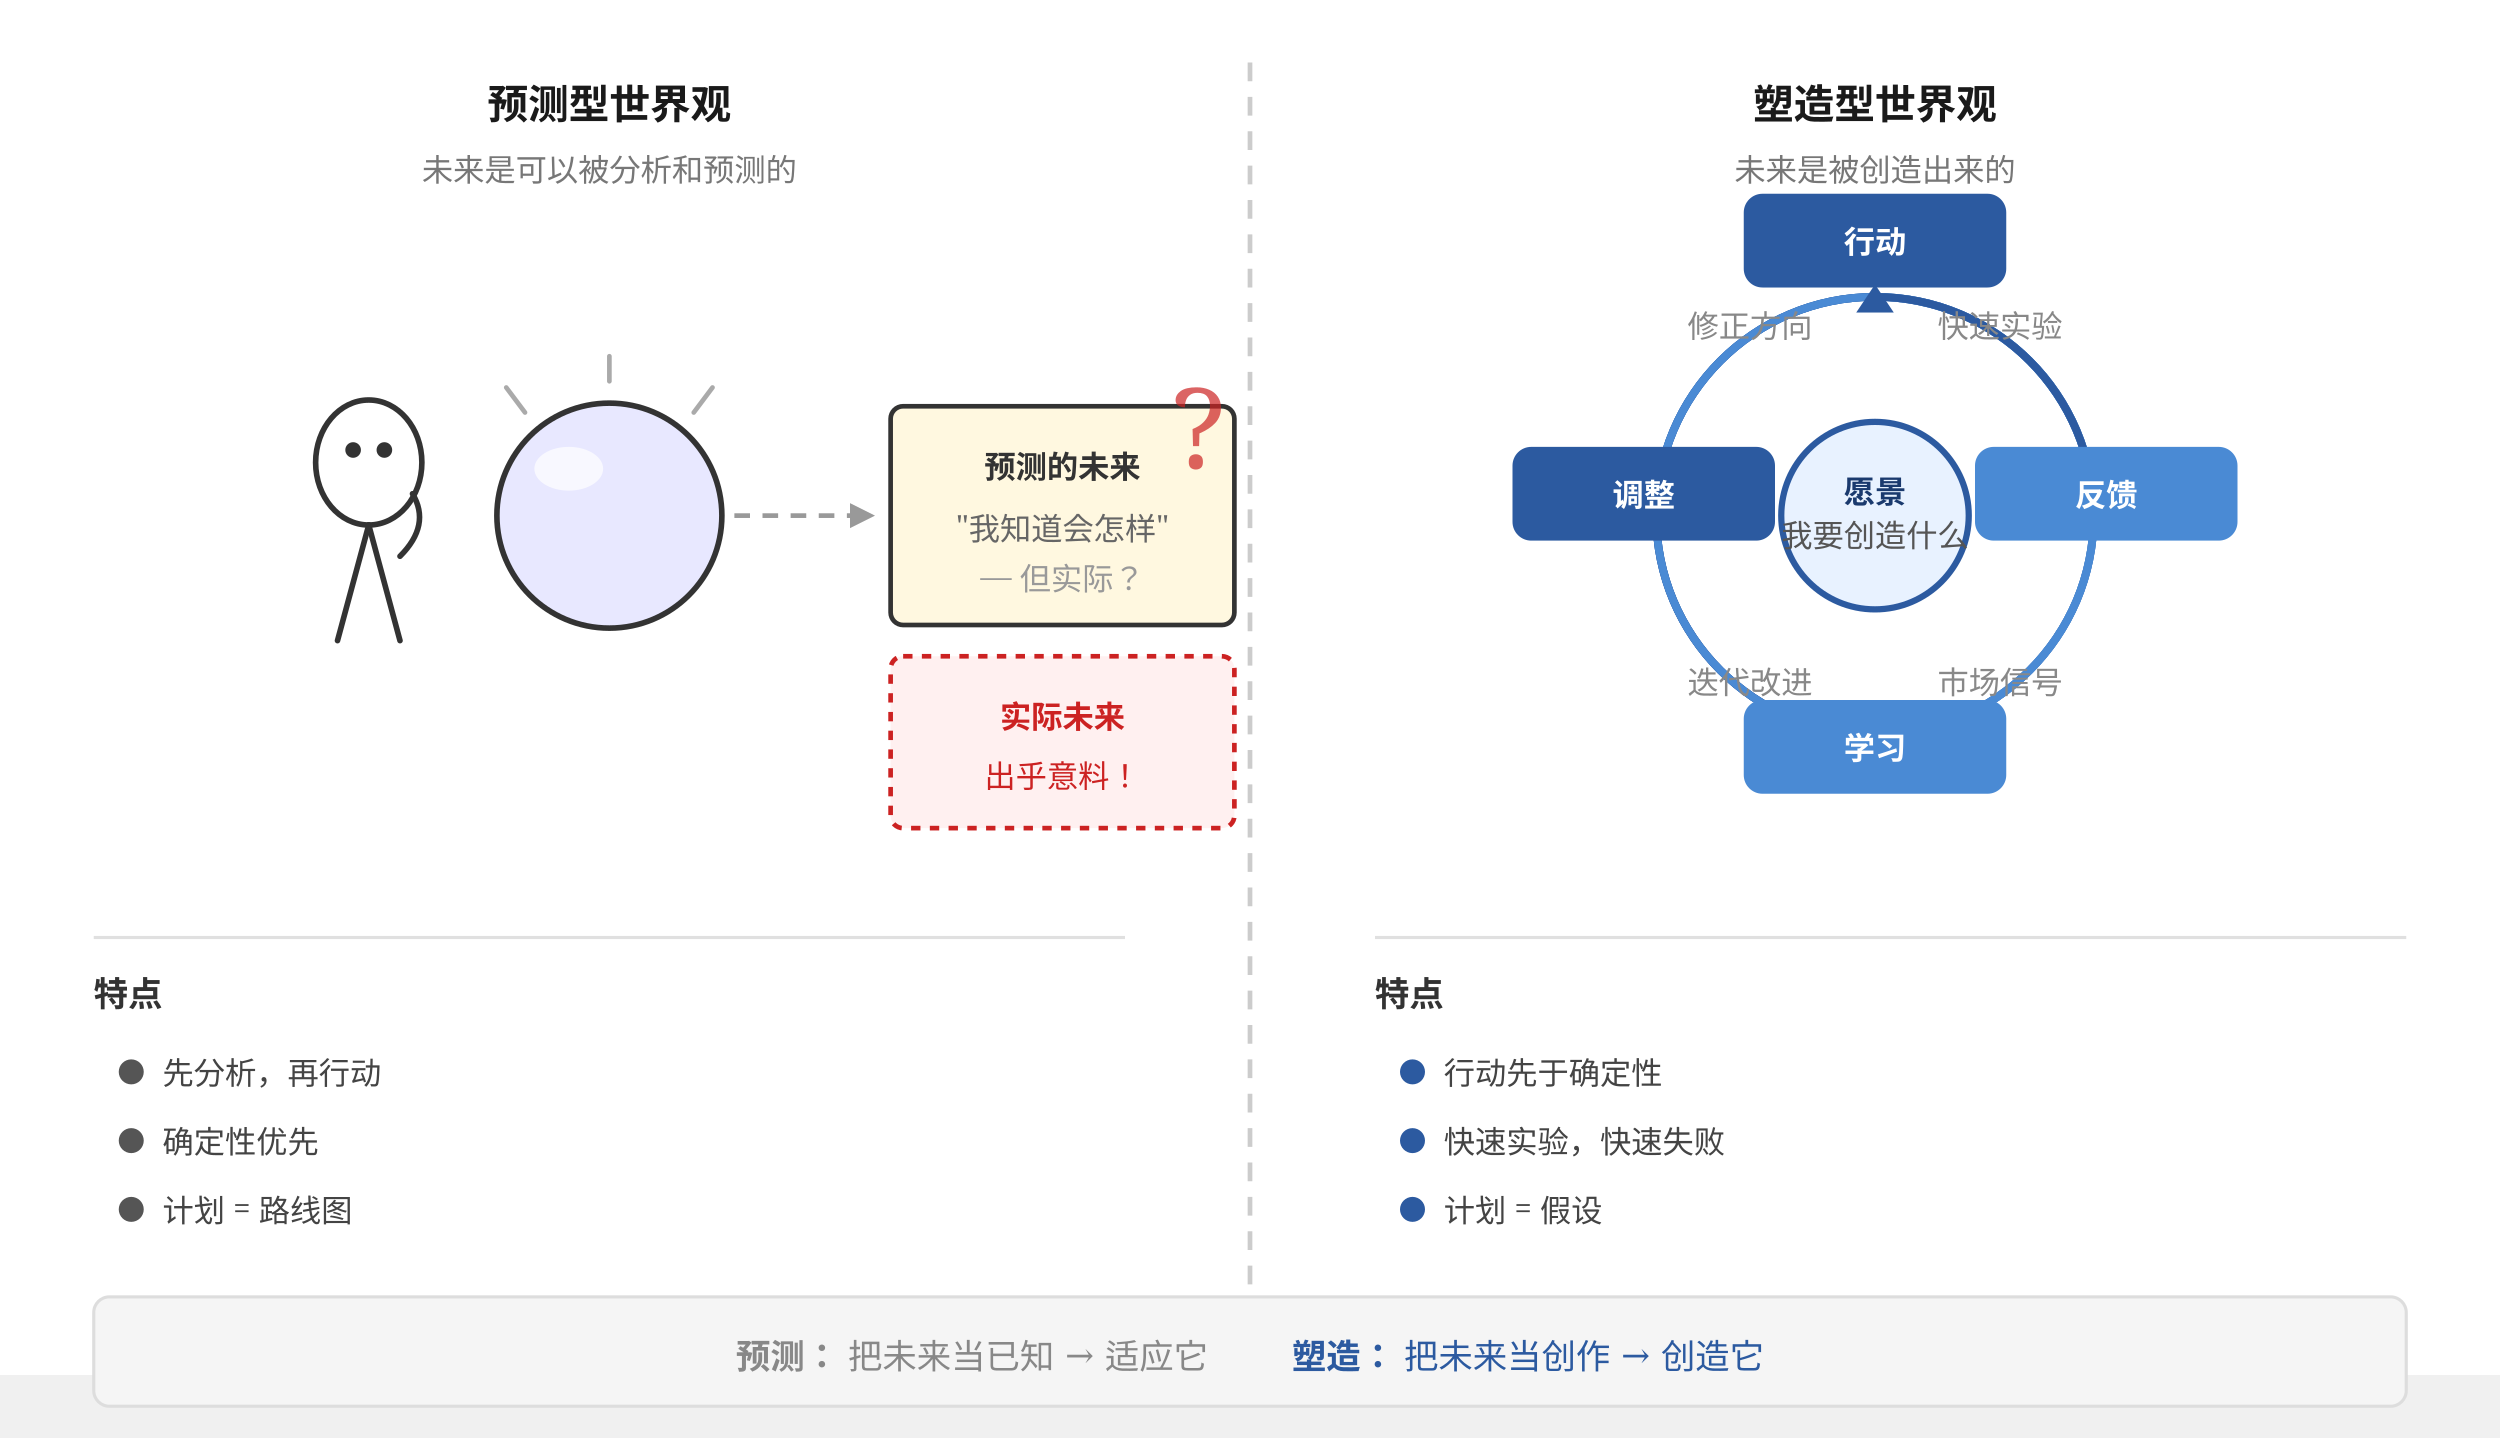
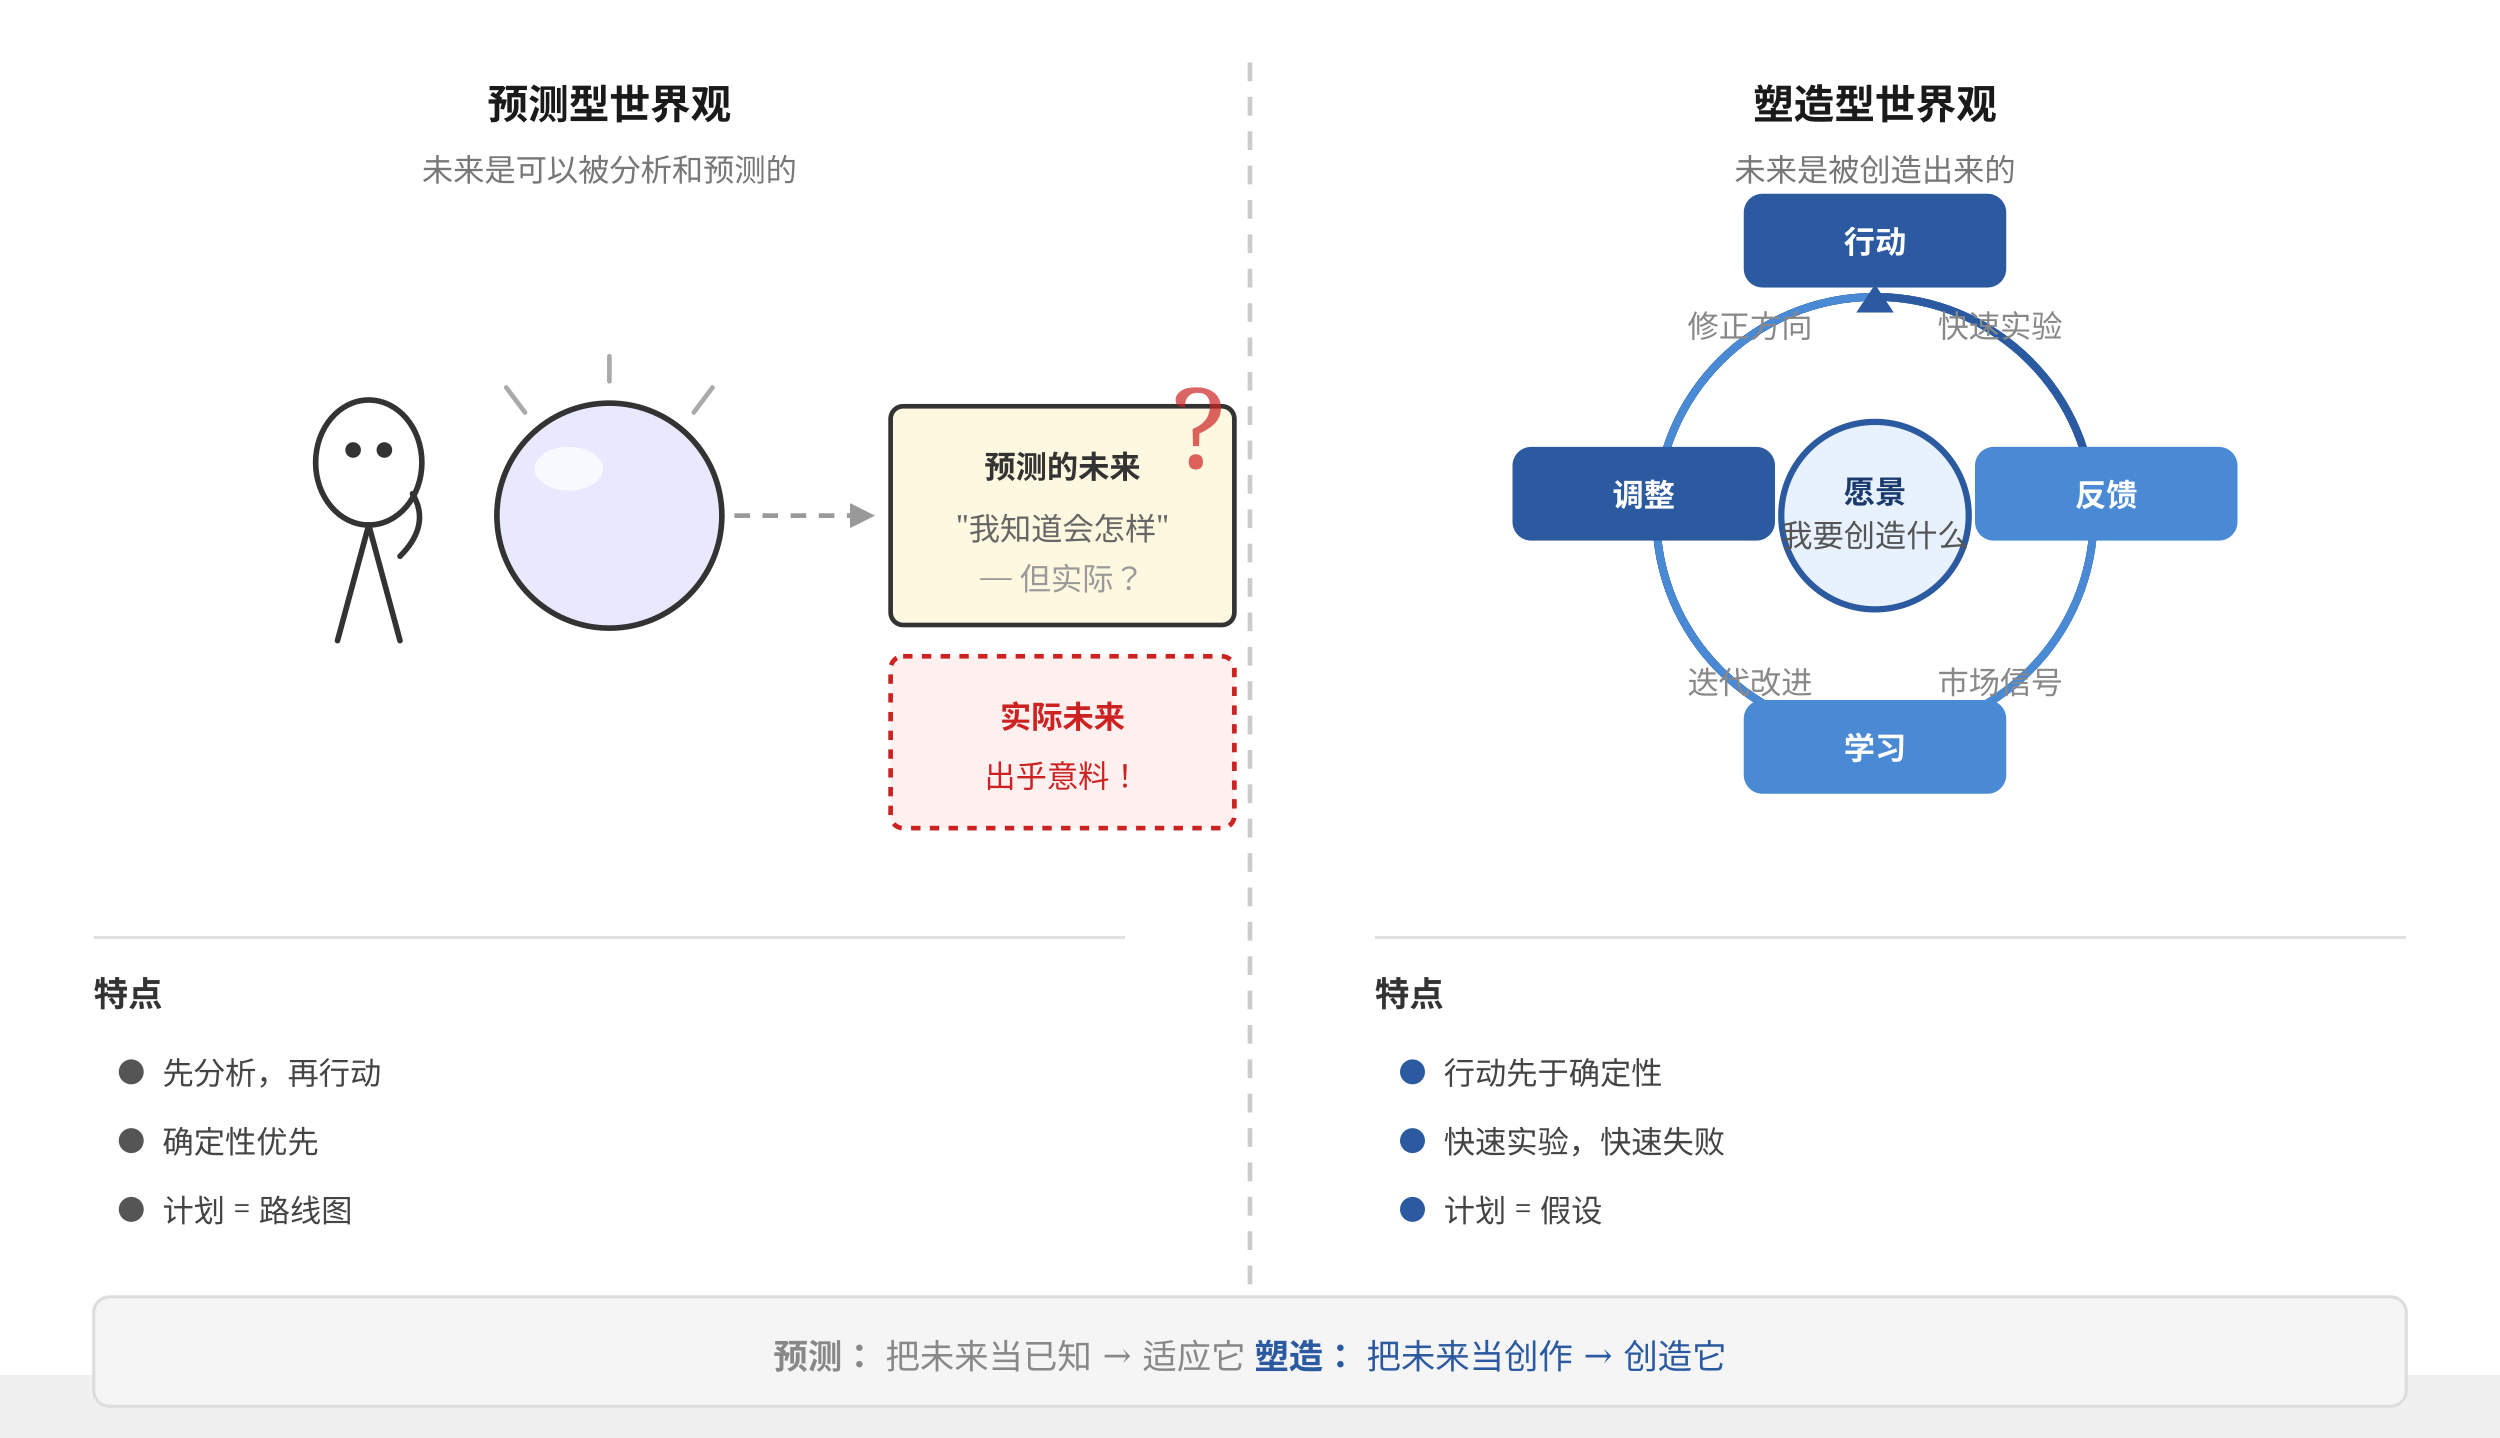
<svg xmlns="http://www.w3.org/2000/svg" viewBox="0 0 800 460" style="font-family: 'Songti SC', serif; background: #fefefe;">
  <rect width="800" height="440" fill="white" />
  <text x="195" y="38" text-anchor="middle" font-size="13" font-weight="bold" fill="#1a1a1a">预测型世界观</text>
  <text x="195" y="58" text-anchor="middle" font-size="10" fill="#777">未来是可以被分析和预测的</text>
  <circle cx="195" cy="165" r="36" fill="#e8e8ff" stroke="#333" stroke-width="1.8" />
  <ellipse cx="182" cy="150" rx="11" ry="7" fill="white" opacity="0.7" />
  <line x1="168" y1="132" x2="162" y2="124" stroke="#aaa" stroke-width="1.5" stroke-linecap="round" />
  <line x1="222" y1="132" x2="228" y2="124" stroke="#aaa" stroke-width="1.5" stroke-linecap="round" />
  <line x1="195" y1="122" x2="195" y2="114" stroke="#aaa" stroke-width="1.5" stroke-linecap="round" />
  <ellipse cx="118" cy="148" rx="17" ry="20" fill="none" stroke="#333" stroke-width="1.8" />
  <circle cx="113" cy="144" r="2.5" fill="#333" />
  <circle cx="123" cy="144" r="2.5" fill="#333" />
  <line x1="118" y1="168" x2="108" y2="205" stroke="#333" stroke-width="1.8" stroke-linecap="round" />
  <line x1="118" y1="168" x2="128" y2="205" stroke="#333" stroke-width="1.8" stroke-linecap="round" />
  <path d="M128 178 Q138 168 132 158" fill="none" stroke="#333" stroke-width="1.8" stroke-linecap="round" />
  <line x1="235" y1="165" x2="272" y2="165" stroke="#999" stroke-width="1.5" stroke-dasharray="5,4" />
  <polygon points="280,165 272,161 272,169" fill="#999" />
  <rect x="285" y="130" width="110" height="70" rx="4" fill="#fff8e0" stroke="#333" stroke-width="1.5" />
  <text x="340" y="153" text-anchor="middle" font-size="10" font-weight="bold" fill="#333">预测的未来</text>
  <text x="340" y="172" text-anchor="middle" font-size="10" fill="#666">"我知道会怎样"</text>
  <text x="340" y="188" text-anchor="middle" font-size="10" fill="#999">— 但实际？</text>
  <text x="375" y="150" font-size="36" fill="#cc2222" opacity="0.7">?</text>
  <rect x="285" y="210" width="110" height="55" rx="4" fill="#fff0f0" stroke="#cc2222" stroke-width="1.5" stroke-dasharray="3,3" />
  <text x="340" y="233" text-anchor="middle" font-size="10" font-weight="bold" fill="#cc2222">实际未来</text>
  <text x="340" y="252" text-anchor="middle" font-size="10" fill="#cc2222">出乎意料！</text>
  <line x1="30" y1="300" x2="360" y2="300" stroke="#e0e0e0" stroke-width="1" />
  <text x="30" y="322" font-size="11" font-weight="bold" fill="#333">特点</text>
  <circle cx="42" cy="343" r="4" fill="#555" />
  <text x="52" y="347" font-size="10" fill="#444">先分析，再行动</text>
  <circle cx="42" cy="365" r="4" fill="#555" />
  <text x="52" y="369" font-size="10" fill="#444">确定性优先</text>
  <circle cx="42" cy="387" r="4" fill="#555" />
  <text x="52" y="391" font-size="10" fill="#444">计划 = 路线图</text>
  <line x1="400" y1="20" x2="400" y2="420" stroke="#ccc" stroke-width="1.5" stroke-dasharray="6,5" />
  <text x="600" y="38" text-anchor="middle" font-size="13" font-weight="bold" fill="#1a1a1a">塑造型世界观</text>
  <text x="600" y="58" text-anchor="middle" font-size="10" fill="#777">未来是被创造出来的</text>
  <path d="M600 95 A70 70 0 1 1 530 165" fill="none" stroke="#2c5aa0" stroke-width="2.5" stroke-linecap="round" />
  <path d="M530 165 L523 157 M530 165 L538 157" fill="none" stroke="#2c5aa0" stroke-width="2.5" stroke-linecap="round" stroke-linejoin="round" />
  <path d="M530 165 A70 70 0 1 1 600 235" fill="none" stroke="#4a8ad4" stroke-width="2.5" stroke-linecap="round" />
  <path d="M600 235 A70 70 0 1 1 670 165" fill="none" stroke="#2c5aa0" stroke-width="2.5" stroke-linecap="round" />
  <path d="M670 165 A70 70 0 1 1 600 95" fill="none" stroke="#4a8ad4" stroke-width="2.5" stroke-linecap="round" />
  <polygon points="600,91 594,100 606,100" fill="#2c5aa0" />
  <circle cx="600" cy="165" r="30" fill="#e8f2ff" stroke="#2c5aa0" stroke-width="2" />
  <text x="600" y="161" text-anchor="middle" font-size="10" font-weight="bold" fill="#1a3a6e">愿景</text>
  <text x="600" y="175" text-anchor="middle" font-size="10" fill="#555">我要创造什么</text>
  <rect x="558" y="62" width="84" height="30" rx="6" fill="#2c5aa0" />
  <text x="600" y="81" text-anchor="middle" font-size="10" font-weight="bold" fill="white">行动</text>
  <rect x="632" y="143" width="84" height="30" rx="6" fill="#4a8ad4" />
  <text x="674" y="162" text-anchor="middle" font-size="10" font-weight="bold" fill="white">反馈</text>
  <rect x="558" y="224" width="84" height="30" rx="6" fill="#4a8ad4" />
  <text x="600" y="243" text-anchor="middle" font-size="10" font-weight="bold" fill="white">学习</text>
  <rect x="484" y="143" width="84" height="30" rx="6" fill="#2c5aa0" />
  <text x="526" y="162" text-anchor="middle" font-size="10" font-weight="bold" fill="white">调整</text>
  <text x="640" y="108" text-anchor="middle" font-size="10" fill="#888">快速实验</text>
  <text x="640" y="222" text-anchor="middle" font-size="10" fill="#888">市场信号</text>
  <text x="560" y="222" text-anchor="middle" font-size="10" fill="#888">迭代改进</text>
  <text x="560" y="108" text-anchor="middle" font-size="10" fill="#888">修正方向</text>
  <line x1="440" y1="300" x2="770" y2="300" stroke="#e0e0e0" stroke-width="1" />
  <text x="440" y="322" font-size="11" font-weight="bold" fill="#333">特点</text>
  <circle cx="452" cy="343" r="4" fill="#2c5aa0" />
  <text x="462" y="347" font-size="10" fill="#444">行动先于确定性</text>
  <circle cx="452" cy="365" r="4" fill="#2c5aa0" />
  <text x="462" y="369" font-size="10" fill="#444">快速实验，快速失败</text>
  <circle cx="452" cy="387" r="4" fill="#2c5aa0" />
  <text x="462" y="391" font-size="10" fill="#444">计划 = 假设</text>
  <rect x="30" y="415" width="740" height="35" rx="5" fill="#f5f5f5" stroke="#ddd" stroke-width="1" />
  <text x="400" y="438" text-anchor="middle" font-size="11">
    <tspan fill="#888" font-weight="bold">预测：</tspan>
    <tspan fill="#888">把未来当已知 → 适应它</tspan>
-     <tspan dx="24" fill="#2c5aa0" font-weight="bold">塑造：</tspan>
+     <tspan fill="#2c5aa0" font-weight="bold">  塑造：</tspan>
    <tspan fill="#2c5aa0">把未来当创作 → 创造它</tspan>
  </text>
</svg>
